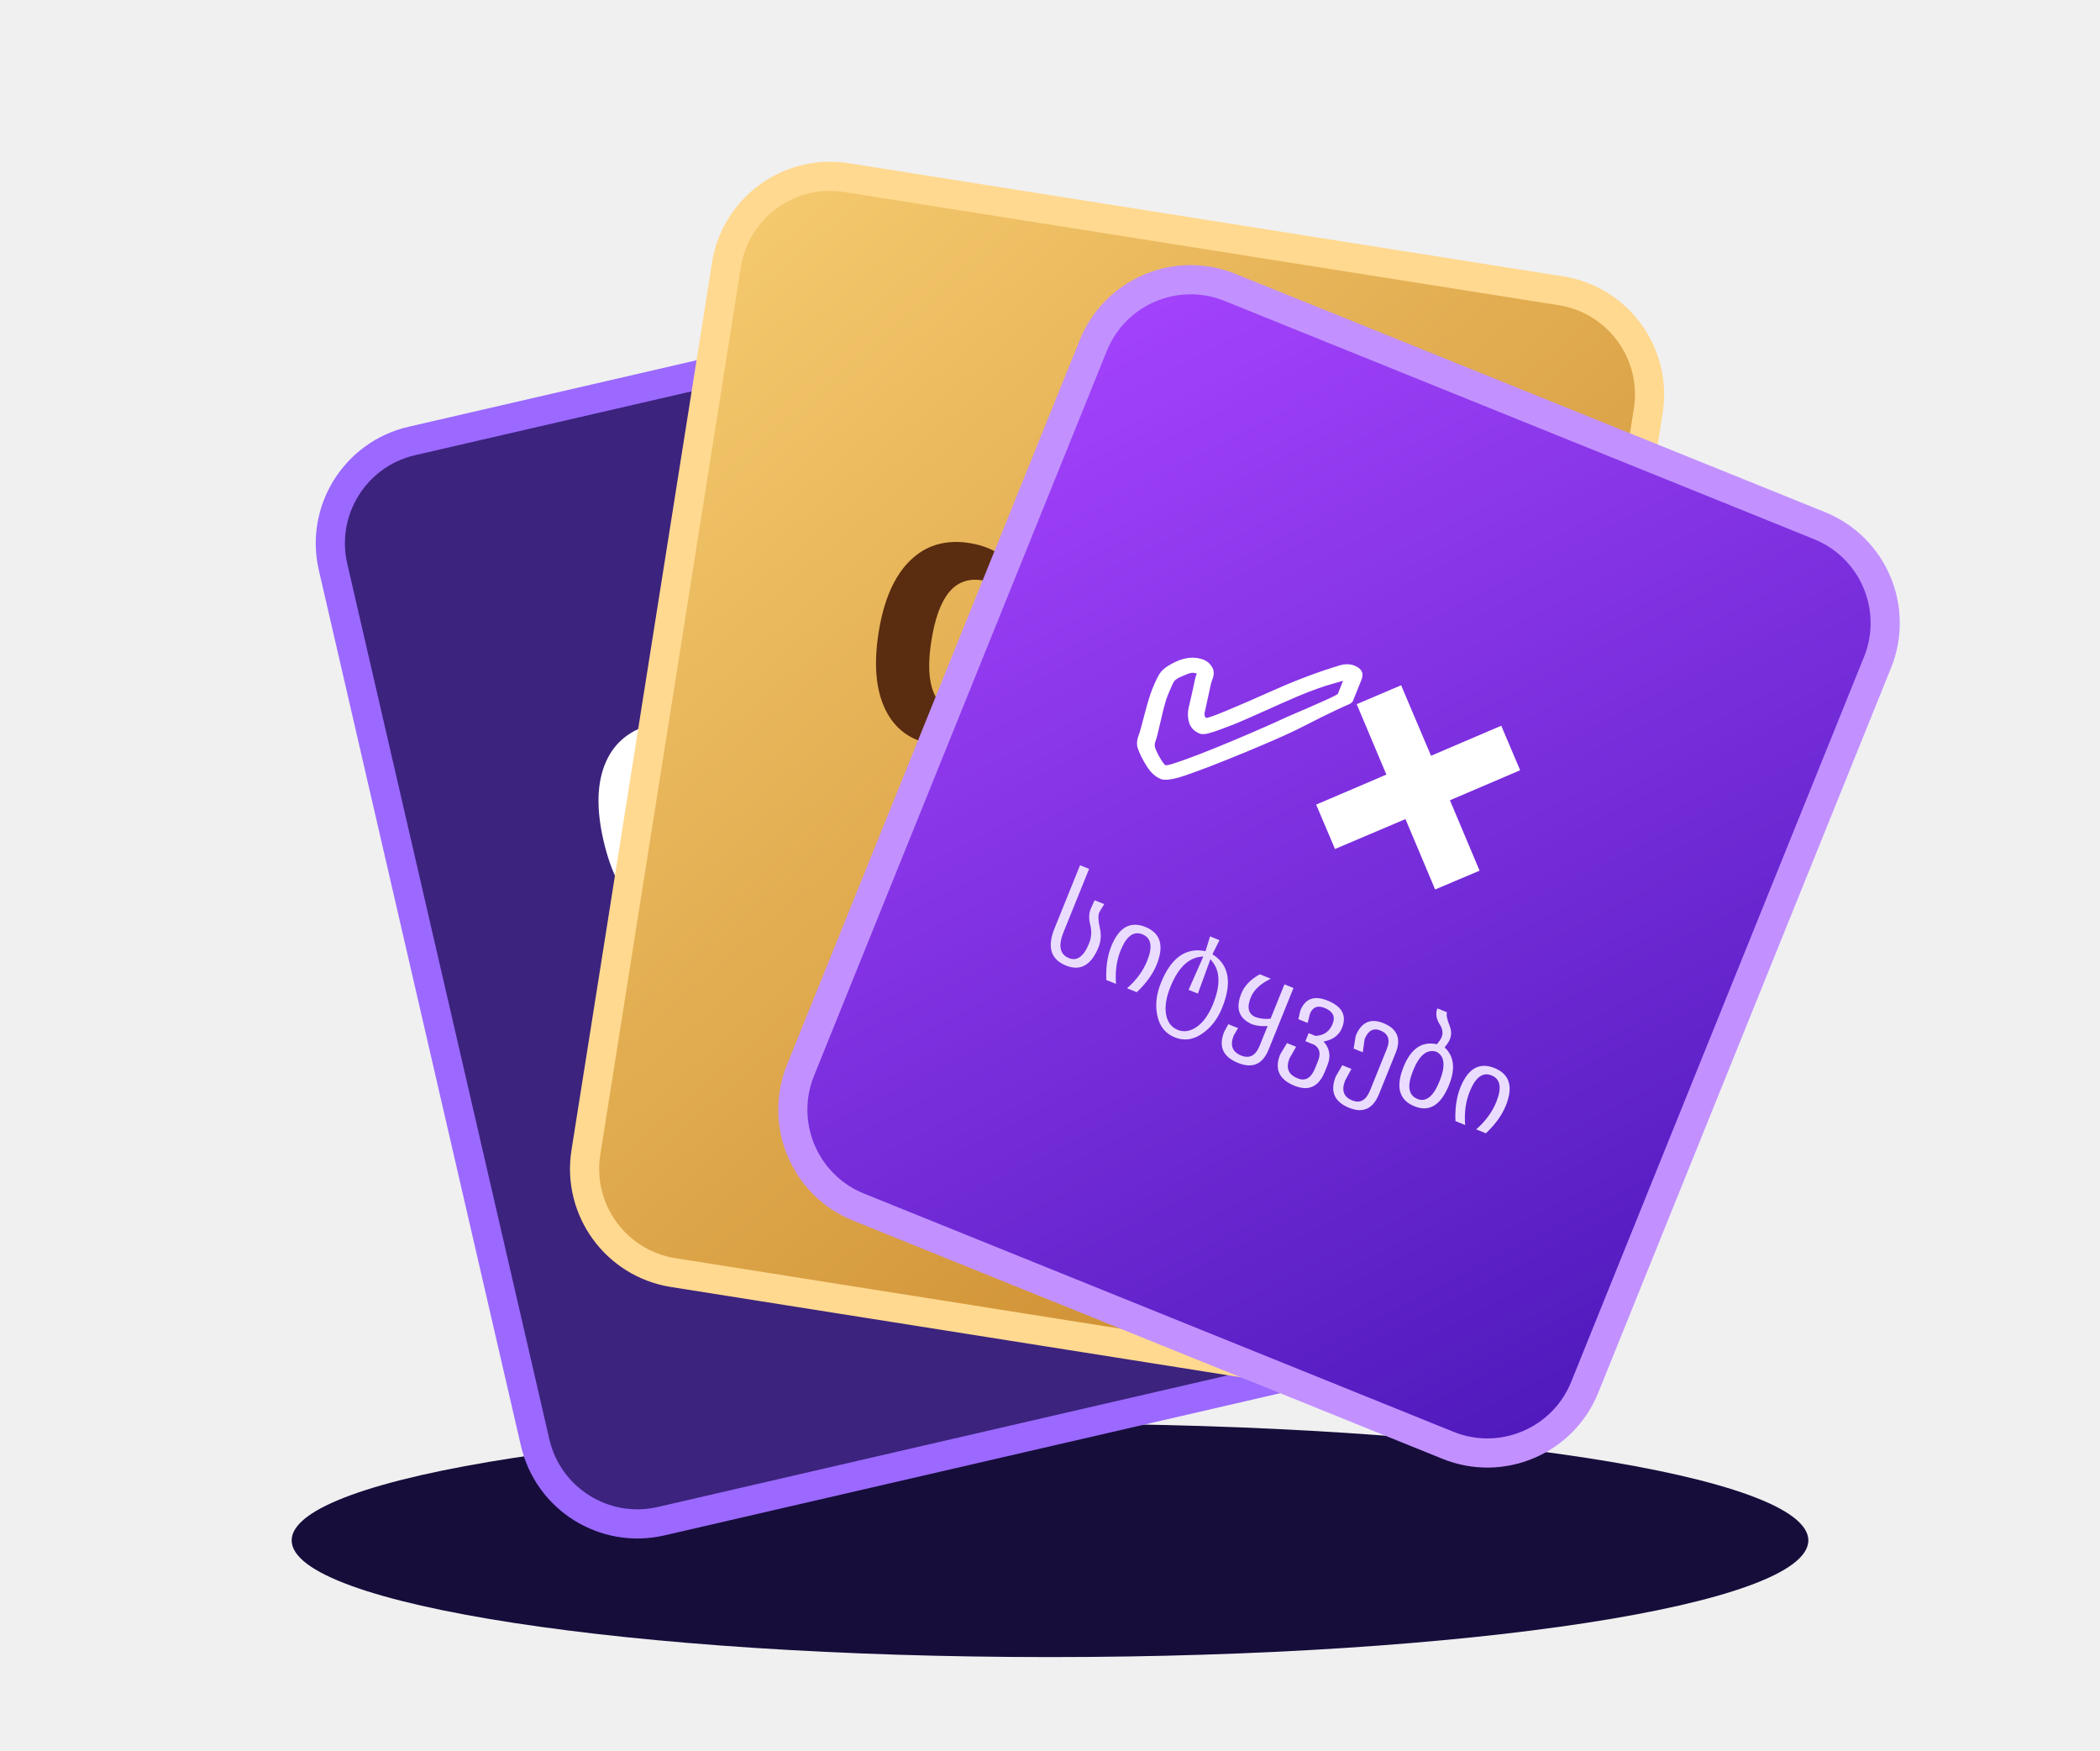
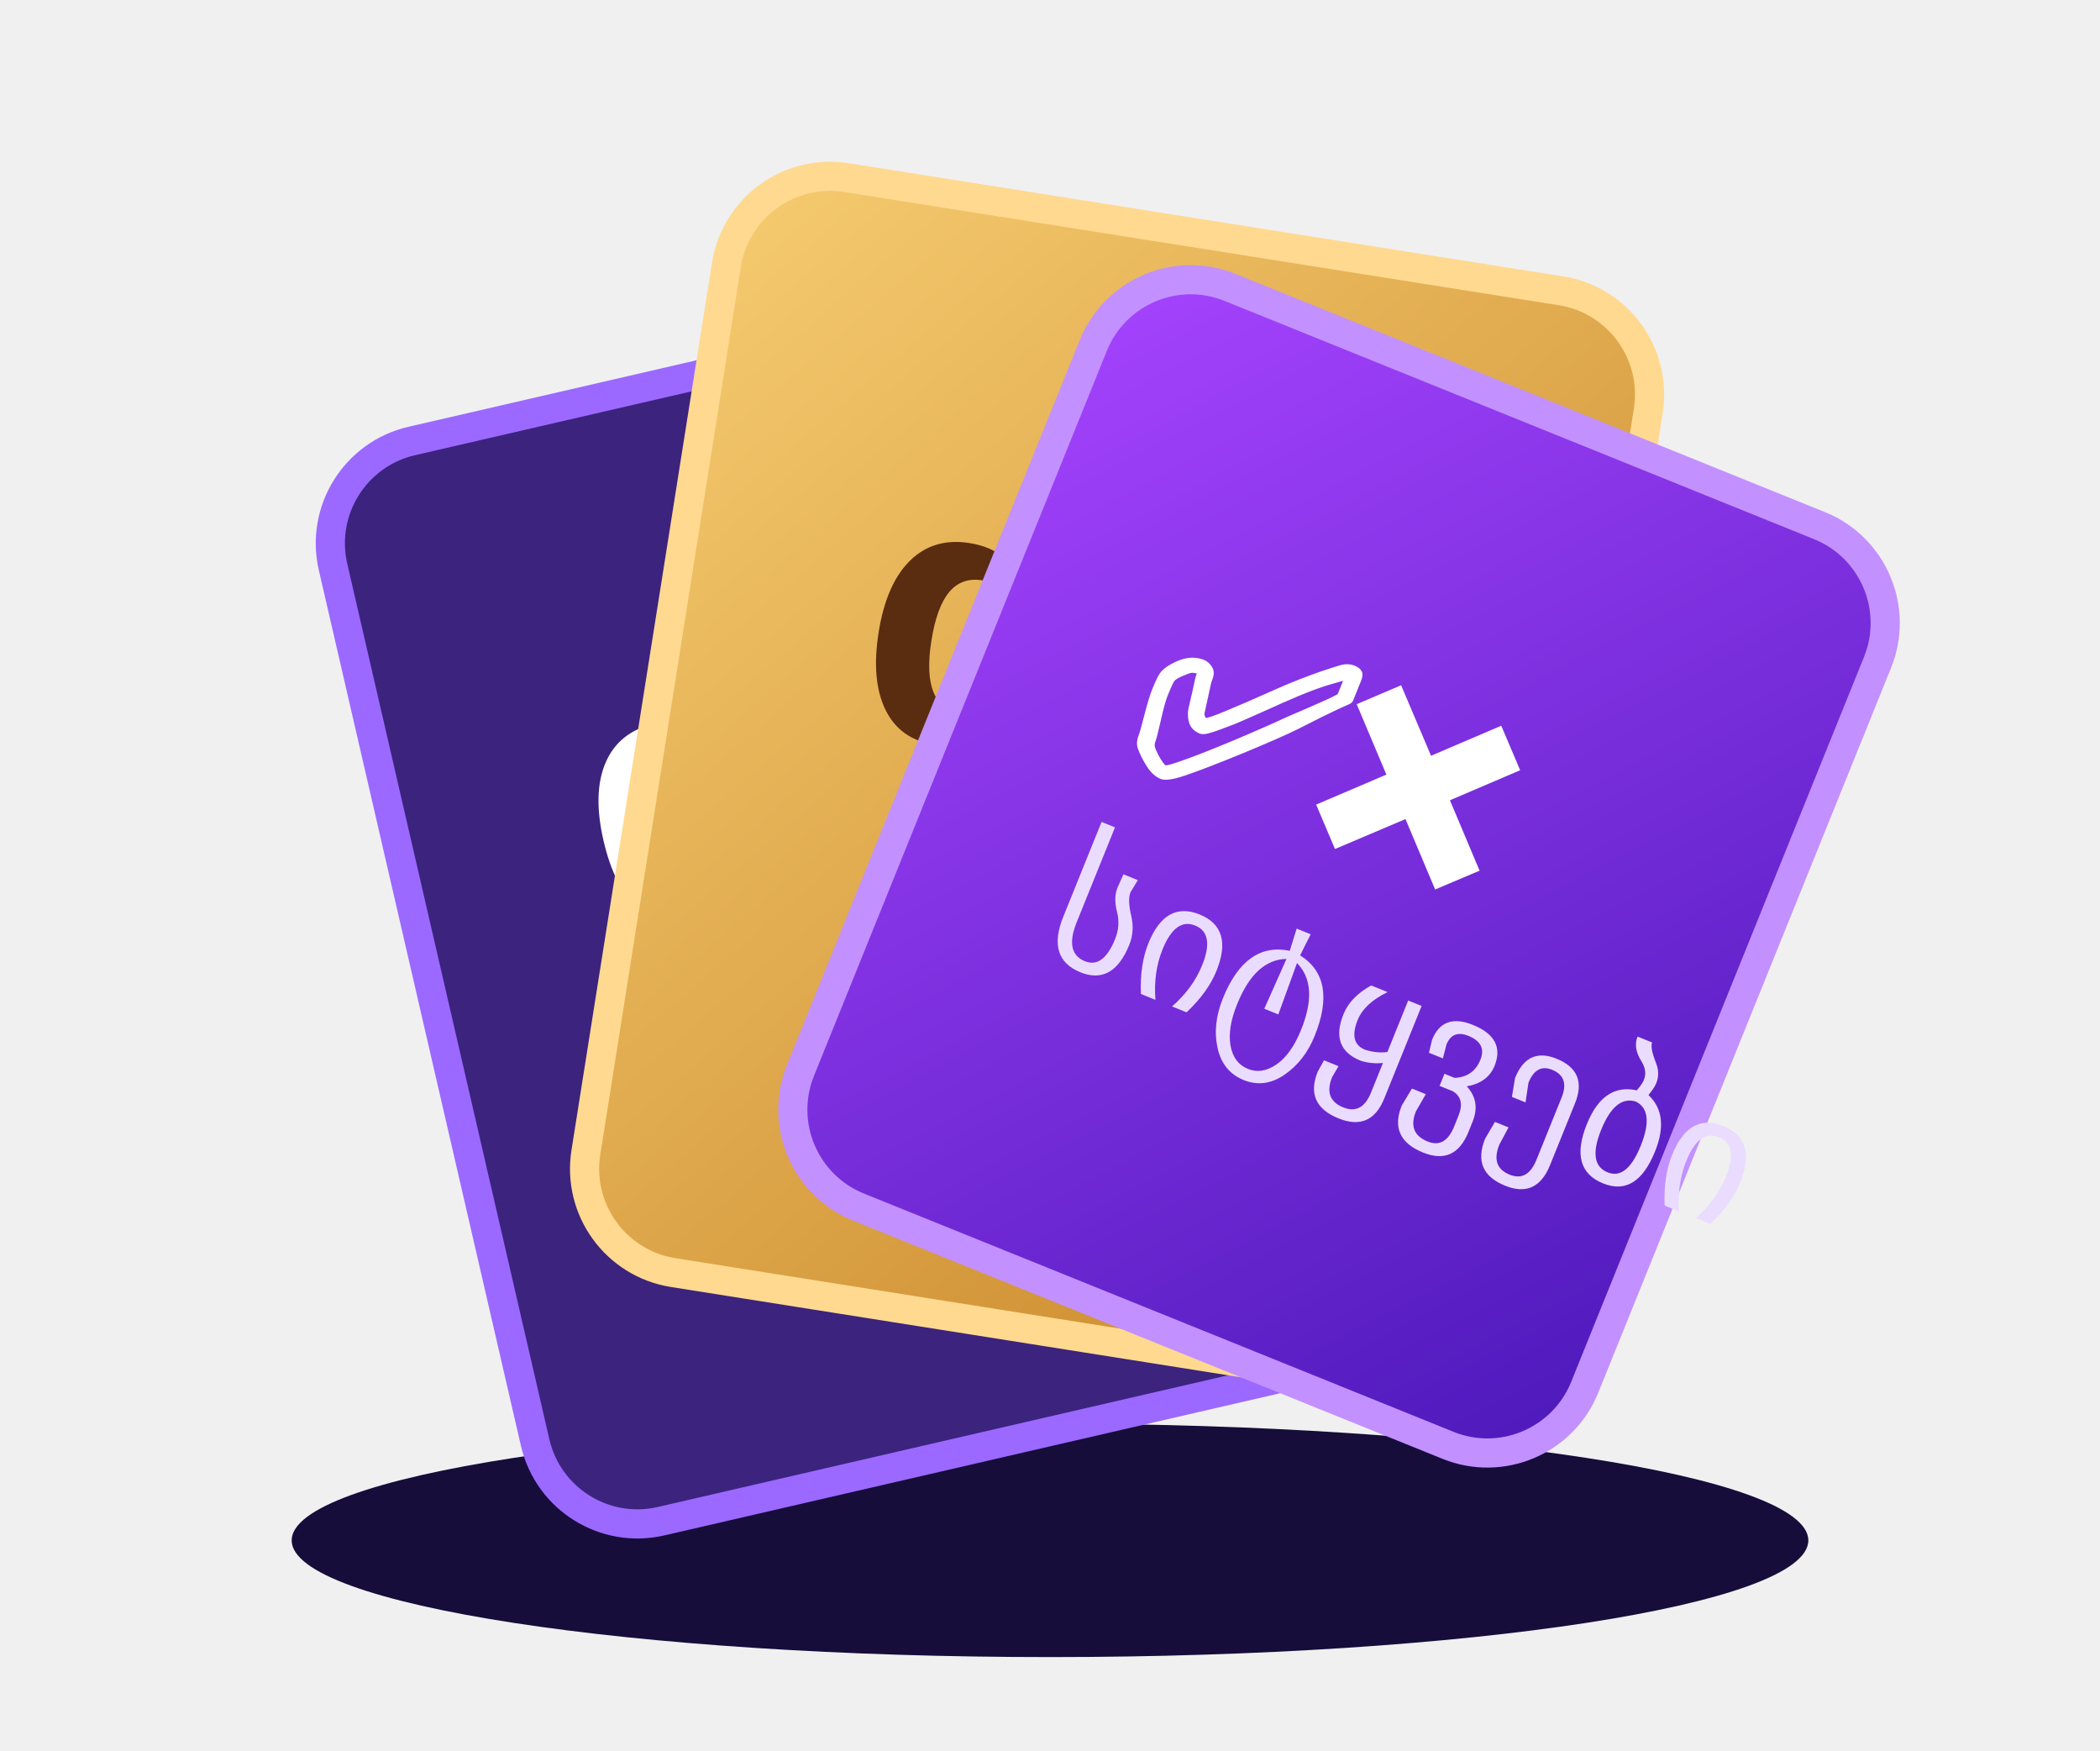
<svg xmlns="http://www.w3.org/2000/svg" viewBox="0 0 360 300">
  <defs>
    <linearGradient id="p" x1="0" y1="0" x2="1" y2="1">
      <stop stop-color="#a744ff" />
      <stop offset="1" stop-color="#4b18b9" />
    </linearGradient>
    <linearGradient id="g" x1="0" y1="0" x2="1" y2="1">
      <stop stop-color="#f6cb70" />
      <stop offset="1" stop-color="#c78427" />
    </linearGradient>
  </defs>
  <ellipse cx="180" cy="264" rx="130" ry="20" fill="#160d3b" />
  <g transform="rotate(-13 175 150)">
    <rect x="72" y="54" width="160" height="190" rx="18" fill="#3c237d" stroke="#9b69ff" stroke-width="5" />
    <text x="104" y="145" font-family="Arial" font-size="64" font-weight="900" fill="#fff">der</text>
    <text x="110" y="184" font-family="Arial" font-size="22" fill="#d9c6ff">Haus</text>
  </g>
  <g transform="rotate(9 210 145)">
    <rect x="110" y="42" width="160" height="190" rx="18" fill="url(#g)" stroke="#ffd990" stroke-width="5" />
    <text x="143" y="135" font-family="Arial" font-size="64" font-weight="900" fill="#5a2c10">die</text>
    <text x="148" y="174" font-family="Arial" font-size="22" fill="#7b421c">Blume</text>
  </g>
  <g transform="rotate(22 235 155)">
    <rect x="155" y="66" width="145" height="170" rx="18" fill="url(#p)" stroke="#c291ff" stroke-width="5" />
    <text x="185" y="148" font-family="Arial" font-size="40" font-weight="900" fill="#fff">✅❌</text>
-     <text x="185" y="184" font-family="Arial" font-size="20" fill="#eadcff">სიტყვები</text>
+     <text x="185" y="184" font-family="Arial" font-size="30" fill="#eadcff">სიტყვები</text>
  </g>
</svg>
